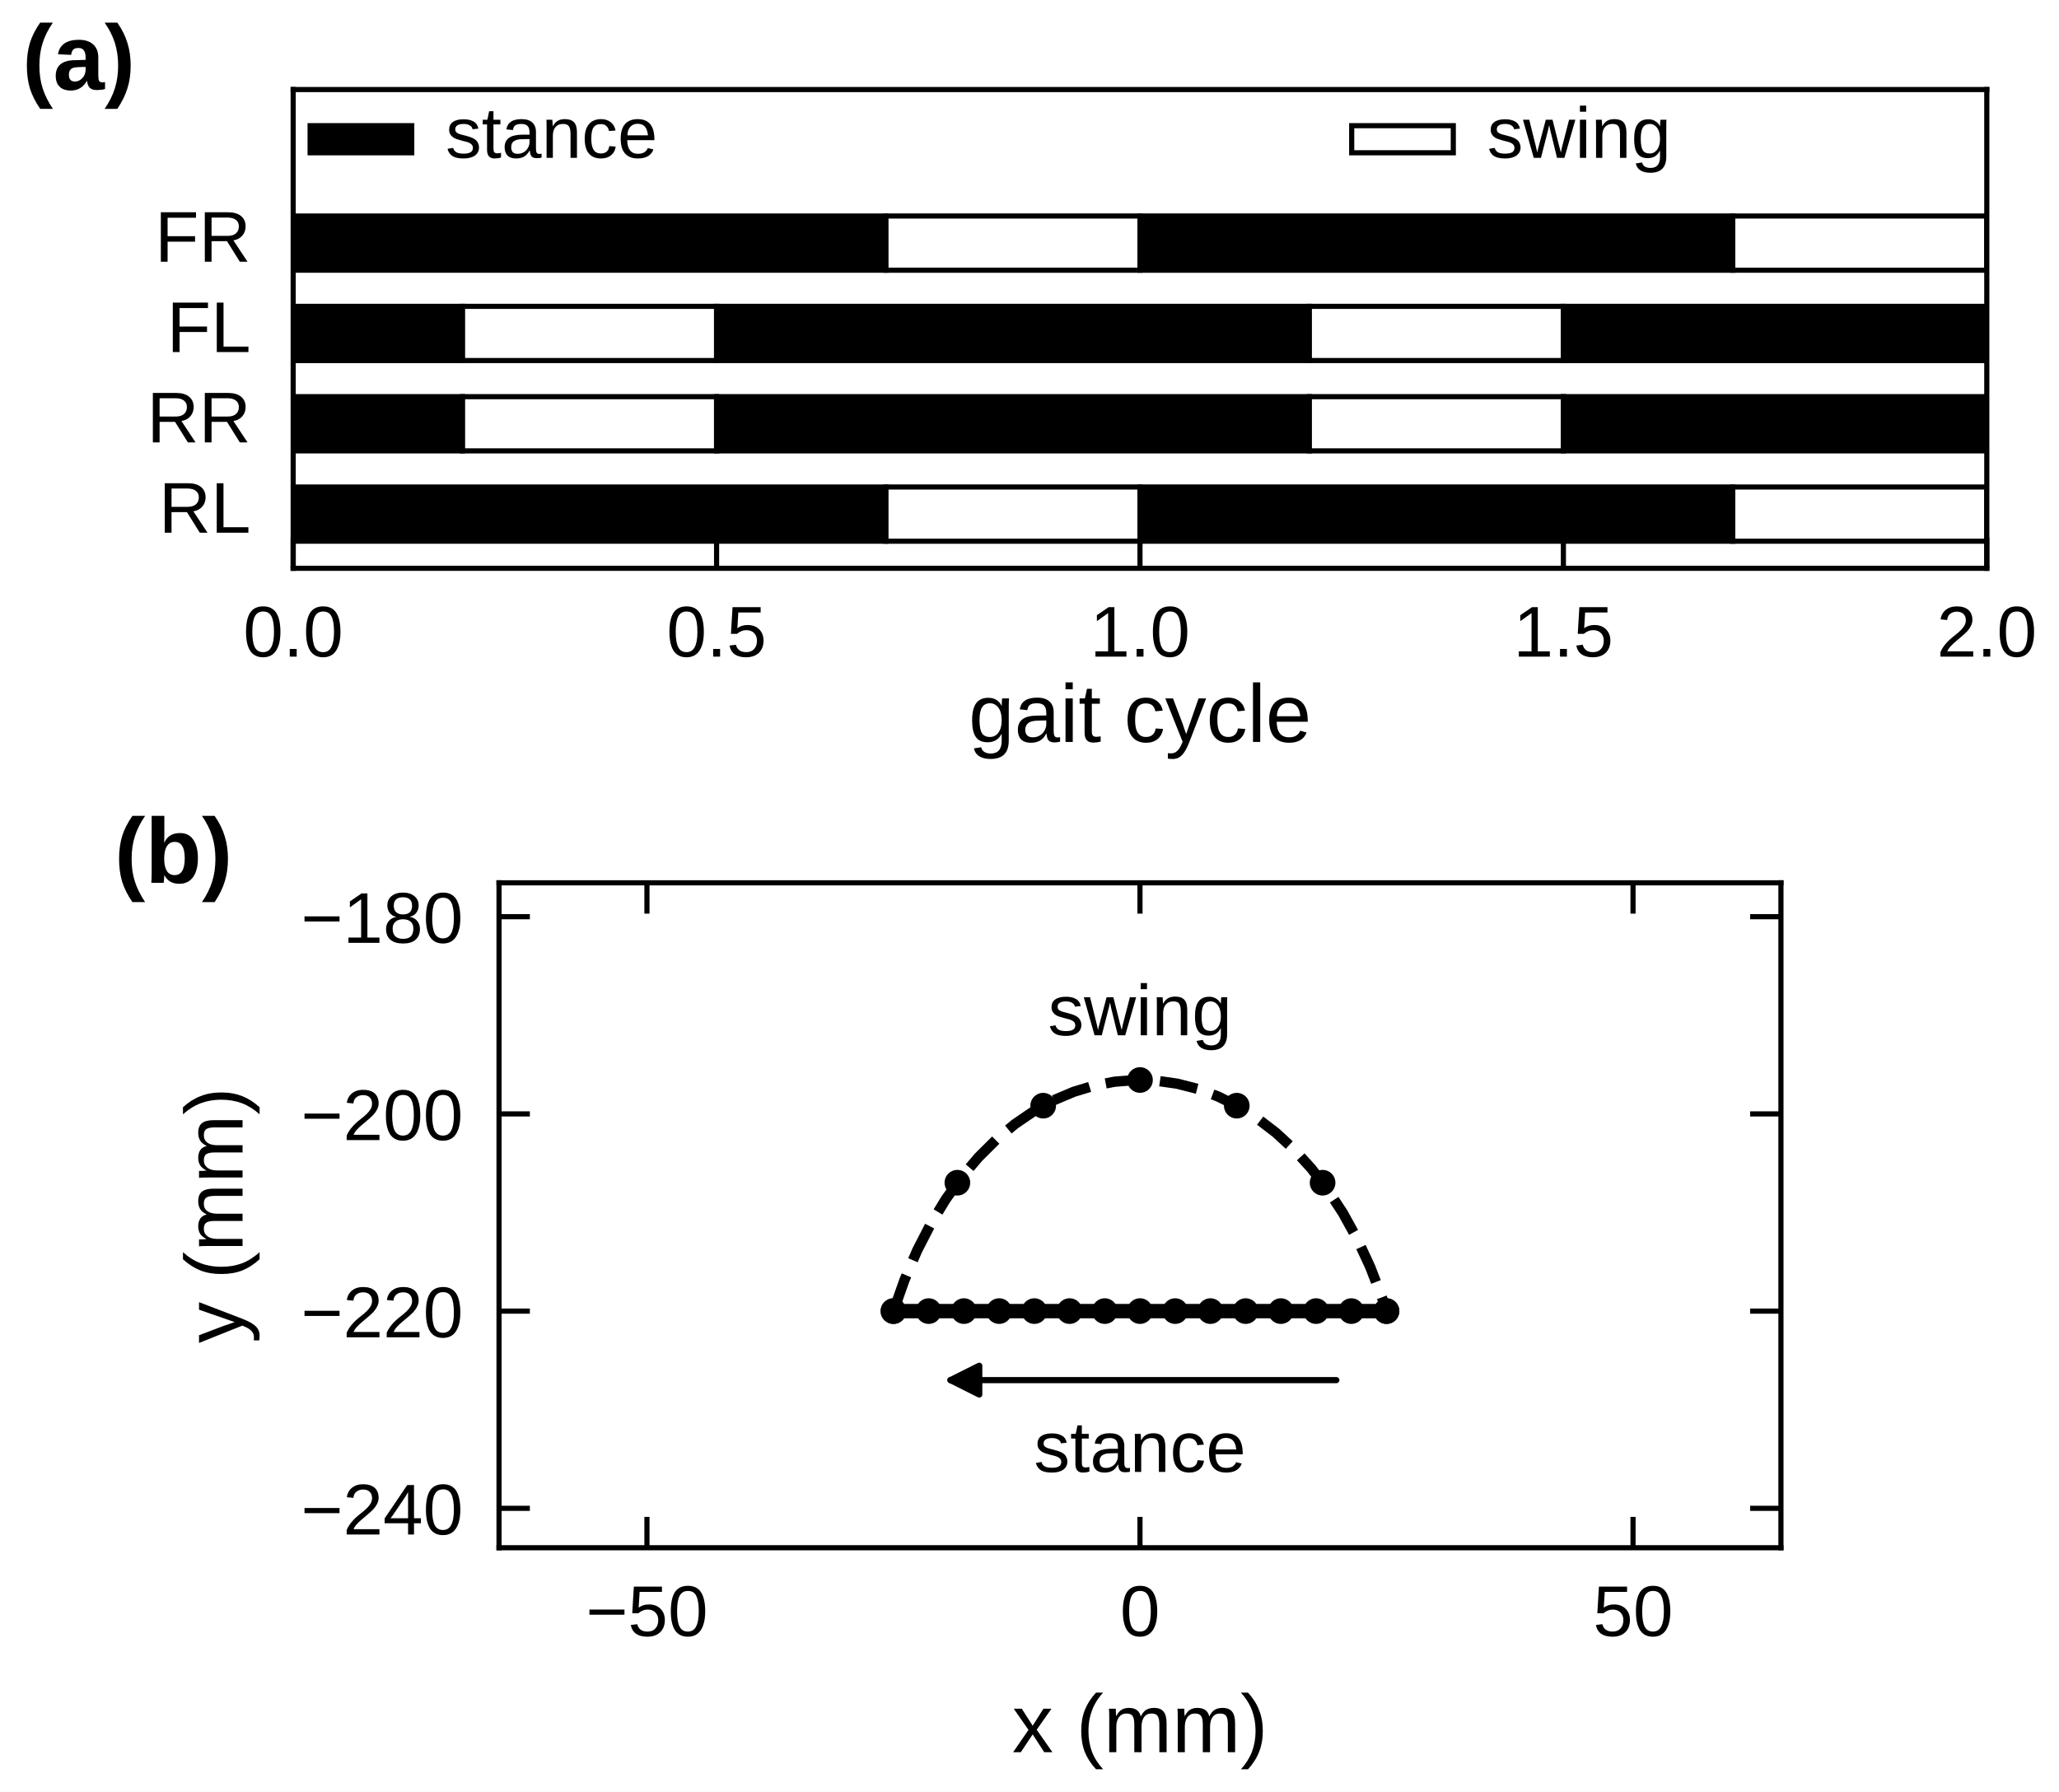
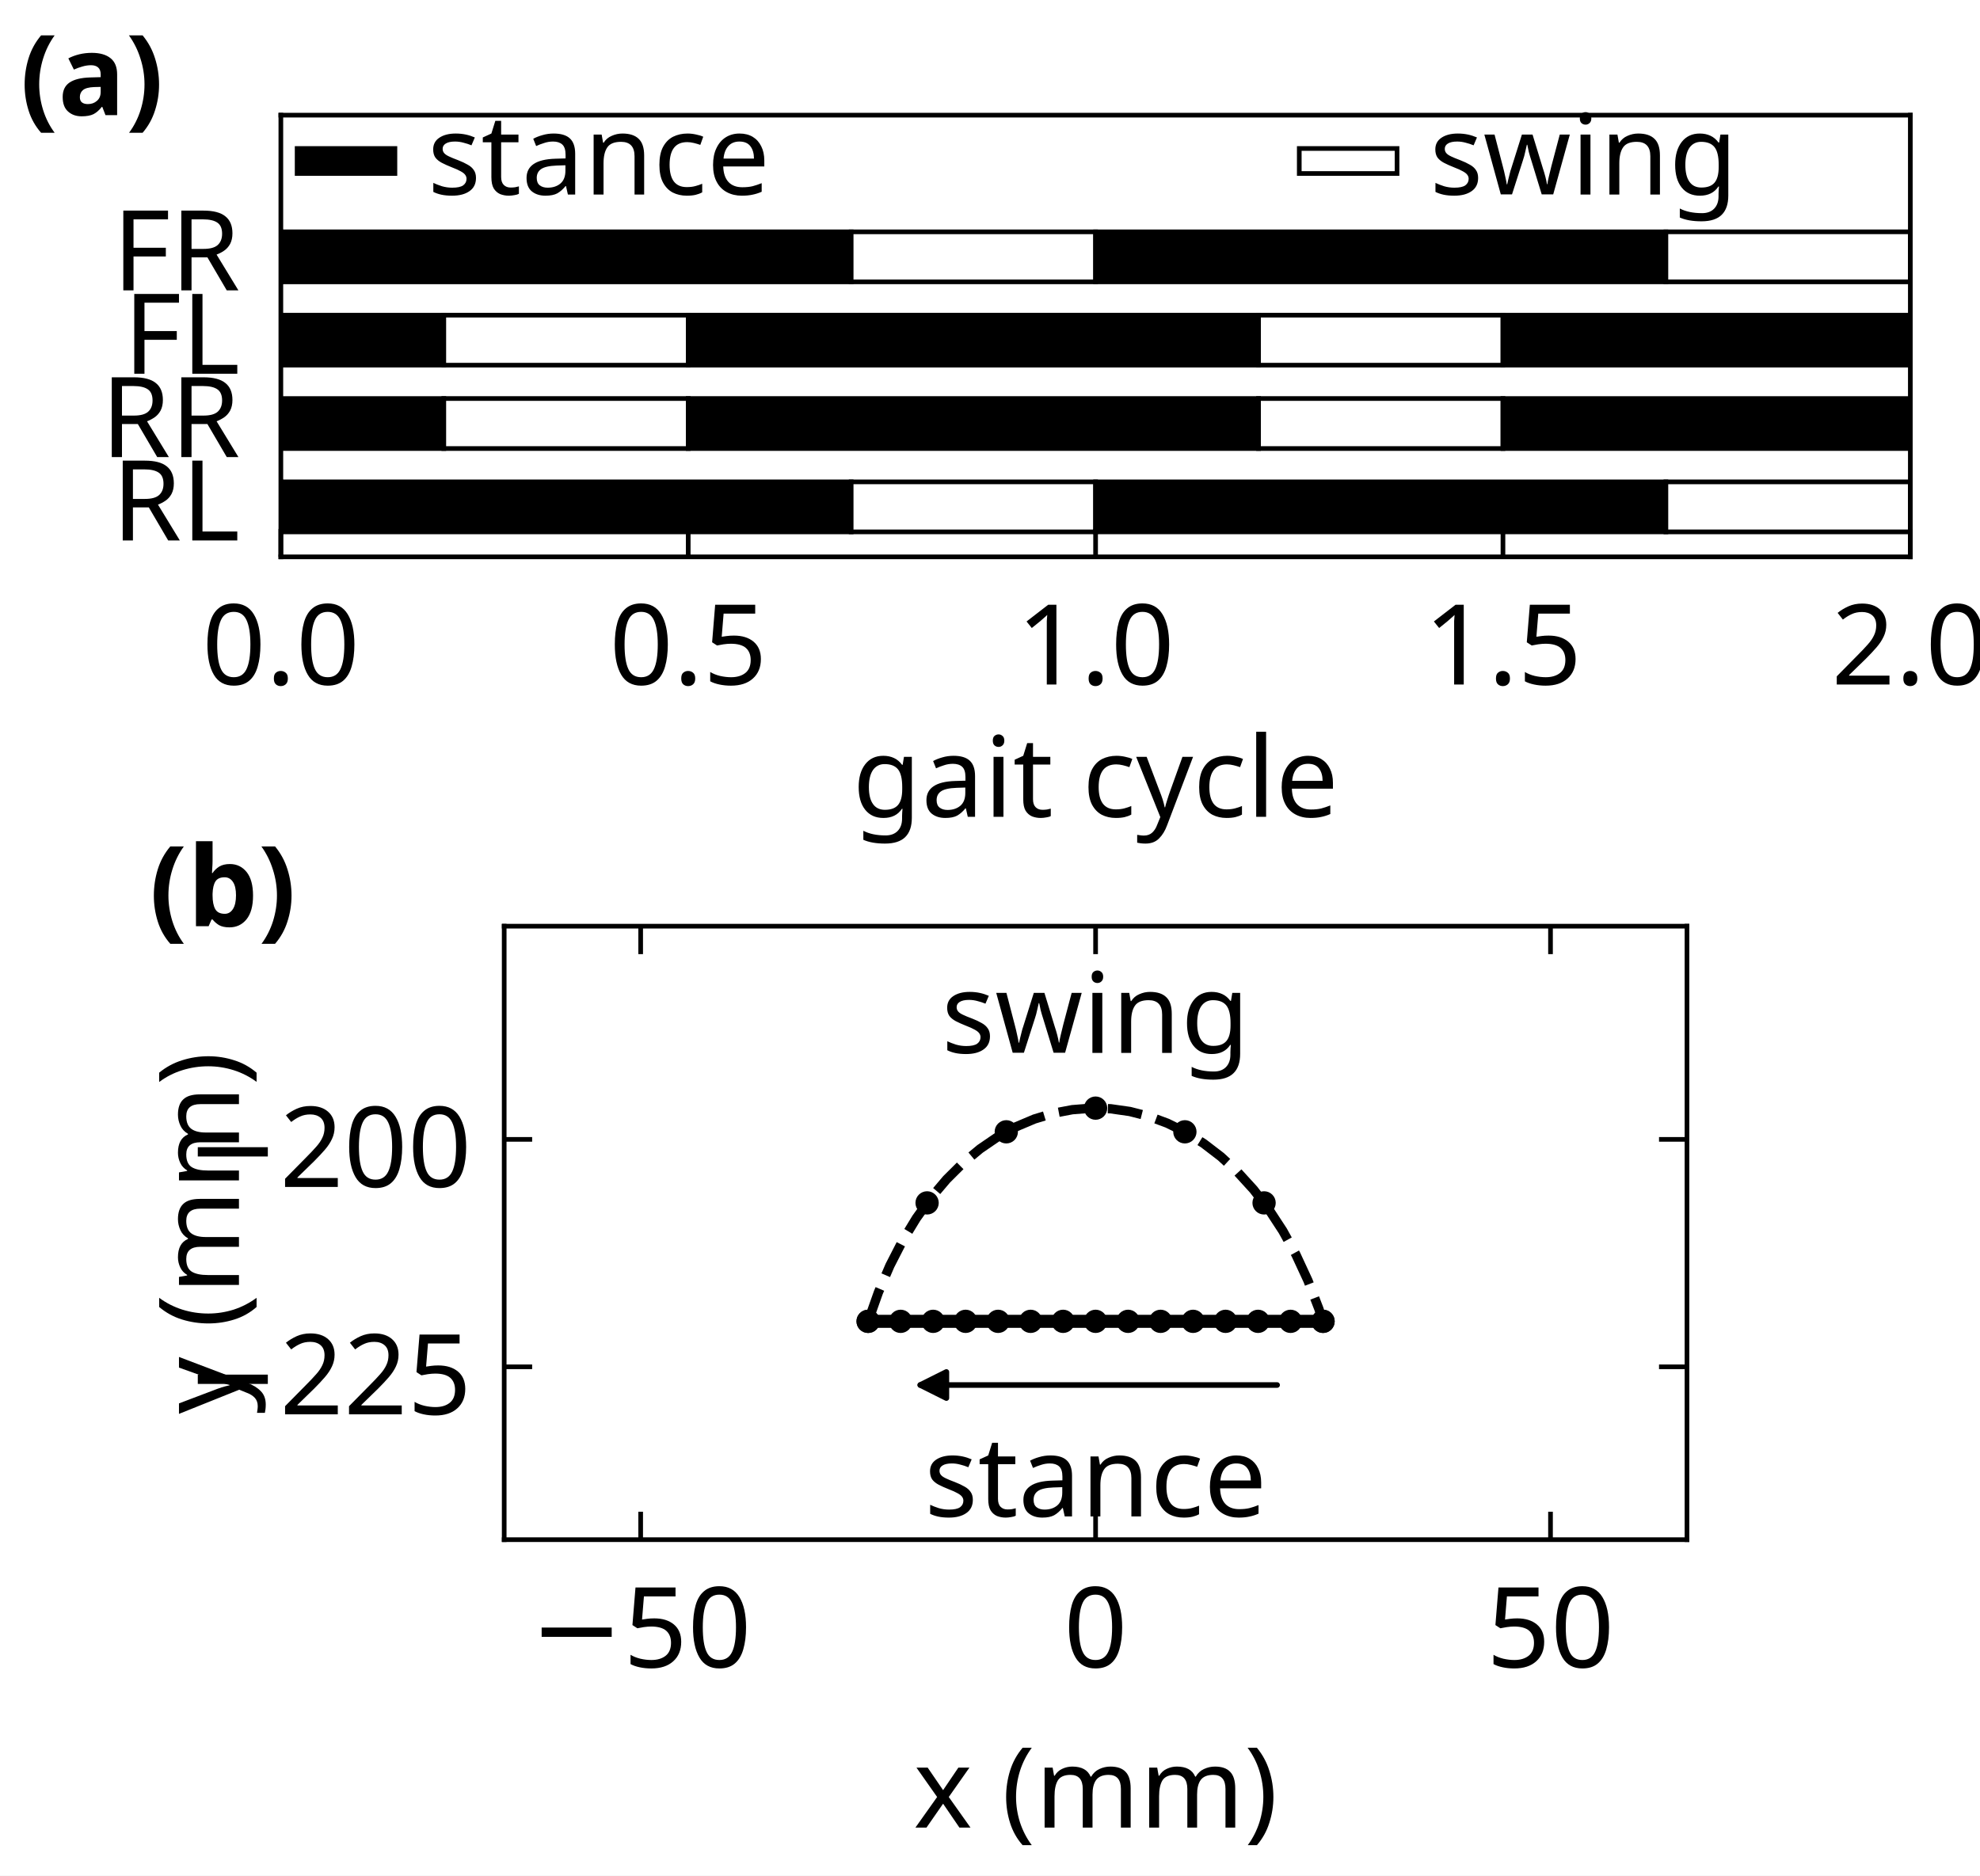
- <svg xmlns="http://www.w3.org/2000/svg" xmlns:xlink="http://www.w3.org/1999/xlink" width="200.311pt" height="174.324pt" viewBox="0 0 200.311 174.324" version="1.1">
+ <svg xmlns="http://www.w3.org/2000/svg" xmlns:xlink="http://www.w3.org/1999/xlink" width="212.489pt" height="201.315pt" viewBox="0 0 212.489 201.315" version="1.1">
  <defs>
    <style type="text/css">*{stroke-linejoin: round; stroke-linecap: butt}</style>
  </defs>
  <g id="figure_1">
    <g id="patch_1">
-       <path d="M 0 174.324  L 200.311 174.324  L 200.311 0  L 0 0  z " style="fill: #ffffff" />
+       <path d="M 0 201.315  L 212.489 201.315  L 212.489 0  L 0 0  z " style="fill: #ffffff" />
    </g>
    <g id="axes_1">
      <g id="patch_2">
-         <path d="M 28.522 55.292  L 193.286 55.292  L 193.286 8.712  L 28.522 8.712  z " style="fill: #ffffff" />
+         <path d="M 30.14 59.769  L 205.012 59.769  L 205.012 12.36  L 30.14 12.36  z " style="fill: #ffffff" />
      </g>
      <g id="patch_3">
-         <path d="M -53.86 26.289  L 3.808 26.289  L 3.808 21.016  L -53.86 21.016  z " clip-path="url(#p6f42e60579)" style="stroke: #000000; stroke-width: 0.5; stroke-linejoin: miter" />
+         <path d="M -57.297 30.25  L 3.909 30.25  L 3.909 24.883  L -57.297 24.883  z " clip-path="url(#p49c071ca0a)" style="stroke: #000000; stroke-width: 0.5; stroke-linejoin: miter" />
      </g>
      <g id="patch_4">
-         <path d="M 3.808 26.289  L 28.522 26.289  L 28.522 21.016  L 3.808 21.016  z " clip-path="url(#p6f42e60579)" style="fill: #ffffff; stroke: #000000; stroke-width: 0.5; stroke-linejoin: miter" />
+         <path d="M 3.909 30.25  L 30.14 30.25  L 30.14 24.883  L 3.909 24.883  z " clip-path="url(#p49c071ca0a)" style="fill: #ffffff; stroke: #000000; stroke-width: 0.5; stroke-linejoin: miter" />
      </g>
      <g id="patch_5">
-         <path d="M 28.522 26.289  L 86.19 26.289  L 86.19 21.016  L 28.522 21.016  z " clip-path="url(#p6f42e60579)" style="stroke: #000000; stroke-width: 0.5; stroke-linejoin: miter" />
+         <path d="M 30.14 30.25  L 91.345 30.25  L 91.345 24.883  L 30.14 24.883  z " clip-path="url(#p49c071ca0a)" style="stroke: #000000; stroke-width: 0.5; stroke-linejoin: miter" />
      </g>
      <g id="patch_6">
-         <path d="M 86.19 26.289  L 110.904 26.289  L 110.904 21.016  L 86.19 21.016  z " clip-path="url(#p6f42e60579)" style="fill: #ffffff; stroke: #000000; stroke-width: 0.5; stroke-linejoin: miter" />
+         <path d="M 91.345 30.25  L 117.576 30.25  L 117.576 24.883  L 91.345 24.883  z " clip-path="url(#p49c071ca0a)" style="fill: #ffffff; stroke: #000000; stroke-width: 0.5; stroke-linejoin: miter" />
      </g>
      <g id="patch_7">
-         <path d="M 110.904 26.289  L 168.571 26.289  L 168.571 21.016  L 110.904 21.016  z " clip-path="url(#p6f42e60579)" style="stroke: #000000; stroke-width: 0.5; stroke-linejoin: miter" />
+         <path d="M 117.576 30.25  L 178.781 30.25  L 178.781 24.883  L 117.576 24.883  z " clip-path="url(#p49c071ca0a)" style="stroke: #000000; stroke-width: 0.5; stroke-linejoin: miter" />
      </g>
      <g id="patch_8">
-         <path d="M 168.571 26.289  L 193.286 26.289  L 193.286 21.016  L 168.571 21.016  z " clip-path="url(#p6f42e60579)" style="fill: #ffffff; stroke: #000000; stroke-width: 0.5; stroke-linejoin: miter" />
+         <path d="M 178.781 30.25  L 205.012 30.25  L 205.012 24.883  L 178.781 24.883  z " clip-path="url(#p49c071ca0a)" style="fill: #ffffff; stroke: #000000; stroke-width: 0.5; stroke-linejoin: miter" />
      </g>
      <g id="patch_9">
-         <path d="M -12.669 35.078  L 44.999 35.078  L 44.999 29.805  L -12.669 29.805  z " clip-path="url(#p6f42e60579)" style="stroke: #000000; stroke-width: 0.5; stroke-linejoin: miter" />
+         <path d="M -13.579 39.195  L 47.627 39.195  L 47.627 33.828  L -13.579 33.828  z " clip-path="url(#p49c071ca0a)" style="stroke: #000000; stroke-width: 0.5; stroke-linejoin: miter" />
      </g>
      <g id="patch_10">
-         <path d="M 44.999 35.078  L 69.713 35.078  L 69.713 29.805  L 44.999 29.805  z " clip-path="url(#p6f42e60579)" style="fill: #ffffff; stroke: #000000; stroke-width: 0.5; stroke-linejoin: miter" />
+         <path d="M 47.627 39.195  L 73.858 39.195  L 73.858 33.828  L 47.627 33.828  z " clip-path="url(#p49c071ca0a)" style="fill: #ffffff; stroke: #000000; stroke-width: 0.5; stroke-linejoin: miter" />
      </g>
      <g id="patch_11">
-         <path d="M 69.713 35.078  L 127.38 35.078  L 127.38 29.805  L 69.713 29.805  z " clip-path="url(#p6f42e60579)" style="stroke: #000000; stroke-width: 0.5; stroke-linejoin: miter" />
+         <path d="M 73.858 39.195  L 135.063 39.195  L 135.063 33.828  L 73.858 33.828  z " clip-path="url(#p49c071ca0a)" style="stroke: #000000; stroke-width: 0.5; stroke-linejoin: miter" />
      </g>
      <g id="patch_12">
-         <path d="M 127.38 35.078  L 152.095 35.078  L 152.095 29.805  L 127.38 29.805  z " clip-path="url(#p6f42e60579)" style="fill: #ffffff; stroke: #000000; stroke-width: 0.5; stroke-linejoin: miter" />
+         <path d="M 135.063 39.195  L 161.294 39.195  L 161.294 33.828  L 135.063 33.828  z " clip-path="url(#p49c071ca0a)" style="fill: #ffffff; stroke: #000000; stroke-width: 0.5; stroke-linejoin: miter" />
      </g>
      <g id="patch_13">
-         <path d="M 152.095 35.078  L 209.762 35.078  L 209.762 29.805  L 152.095 29.805  z " clip-path="url(#p6f42e60579)" style="stroke: #000000; stroke-width: 0.5; stroke-linejoin: miter" />
+         <path d="M 161.294 39.195  L 222.5 39.195  L 222.5 33.828  L 161.294 33.828  z " clip-path="url(#p49c071ca0a)" style="stroke: #000000; stroke-width: 0.5; stroke-linejoin: miter" />
      </g>
      <g id="patch_14">
-         <path d="M 209.762 35.078  L 234.477 35.078  L 234.477 29.805  L 209.762 29.805  z " clip-path="url(#p6f42e60579)" style="fill: #ffffff; stroke: #000000; stroke-width: 0.5; stroke-linejoin: miter" />
+         <path d="M 222.5 39.195  L 248.731 39.195  L 248.731 33.828  L 222.5 33.828  z " clip-path="url(#p49c071ca0a)" style="fill: #ffffff; stroke: #000000; stroke-width: 0.5; stroke-linejoin: miter" />
      </g>
      <g id="patch_15">
-         <path d="M -12.669 43.867  L 44.999 43.867  L 44.999 38.594  L -12.669 38.594  z " clip-path="url(#p6f42e60579)" style="stroke: #000000; stroke-width: 0.5; stroke-linejoin: miter" />
+         <path d="M -13.579 48.141  L 47.627 48.141  L 47.627 42.774  L -13.579 42.774  z " clip-path="url(#p49c071ca0a)" style="stroke: #000000; stroke-width: 0.5; stroke-linejoin: miter" />
      </g>
      <g id="patch_16">
-         <path d="M 44.999 43.867  L 69.713 43.867  L 69.713 38.594  L 44.999 38.594  z " clip-path="url(#p6f42e60579)" style="fill: #ffffff; stroke: #000000; stroke-width: 0.5; stroke-linejoin: miter" />
+         <path d="M 47.627 48.141  L 73.858 48.141  L 73.858 42.774  L 47.627 42.774  z " clip-path="url(#p49c071ca0a)" style="fill: #ffffff; stroke: #000000; stroke-width: 0.5; stroke-linejoin: miter" />
      </g>
      <g id="patch_17">
-         <path d="M 69.713 43.867  L 127.38 43.867  L 127.38 38.594  L 69.713 38.594  z " clip-path="url(#p6f42e60579)" style="stroke: #000000; stroke-width: 0.5; stroke-linejoin: miter" />
+         <path d="M 73.858 48.141  L 135.063 48.141  L 135.063 42.774  L 73.858 42.774  z " clip-path="url(#p49c071ca0a)" style="stroke: #000000; stroke-width: 0.5; stroke-linejoin: miter" />
      </g>
      <g id="patch_18">
-         <path d="M 127.38 43.867  L 152.095 43.867  L 152.095 38.594  L 127.38 38.594  z " clip-path="url(#p6f42e60579)" style="fill: #ffffff; stroke: #000000; stroke-width: 0.5; stroke-linejoin: miter" />
+         <path d="M 135.063 48.141  L 161.294 48.141  L 161.294 42.774  L 135.063 42.774  z " clip-path="url(#p49c071ca0a)" style="fill: #ffffff; stroke: #000000; stroke-width: 0.5; stroke-linejoin: miter" />
      </g>
      <g id="patch_19">
-         <path d="M 152.095 43.867  L 209.762 43.867  L 209.762 38.594  L 152.095 38.594  z " clip-path="url(#p6f42e60579)" style="stroke: #000000; stroke-width: 0.5; stroke-linejoin: miter" />
+         <path d="M 161.294 48.141  L 222.5 48.141  L 222.5 42.774  L 161.294 42.774  z " clip-path="url(#p49c071ca0a)" style="stroke: #000000; stroke-width: 0.5; stroke-linejoin: miter" />
      </g>
      <g id="patch_20">
-         <path d="M 209.762 43.867  L 234.477 43.867  L 234.477 38.594  L 209.762 38.594  z " clip-path="url(#p6f42e60579)" style="fill: #ffffff; stroke: #000000; stroke-width: 0.5; stroke-linejoin: miter" />
+         <path d="M 222.5 48.141  L 248.731 48.141  L 248.731 42.774  L 222.5 42.774  z " clip-path="url(#p49c071ca0a)" style="fill: #ffffff; stroke: #000000; stroke-width: 0.5; stroke-linejoin: miter" />
      </g>
      <g id="patch_21">
-         <path d="M -53.86 52.655  L 3.808 52.655  L 3.808 47.382  L -53.86 47.382  z " clip-path="url(#p6f42e60579)" style="stroke: #000000; stroke-width: 0.5; stroke-linejoin: miter" />
+         <path d="M -57.297 57.086  L 3.909 57.086  L 3.909 51.719  L -57.297 51.719  z " clip-path="url(#p49c071ca0a)" style="stroke: #000000; stroke-width: 0.5; stroke-linejoin: miter" />
      </g>
      <g id="patch_22">
-         <path d="M 3.808 52.655  L 28.522 52.655  L 28.522 47.382  L 3.808 47.382  z " clip-path="url(#p6f42e60579)" style="fill: #ffffff; stroke: #000000; stroke-width: 0.5; stroke-linejoin: miter" />
+         <path d="M 3.909 57.086  L 30.14 57.086  L 30.14 51.719  L 3.909 51.719  z " clip-path="url(#p49c071ca0a)" style="fill: #ffffff; stroke: #000000; stroke-width: 0.5; stroke-linejoin: miter" />
      </g>
      <g id="patch_23">
-         <path d="M 28.522 52.655  L 86.19 52.655  L 86.19 47.382  L 28.522 47.382  z " clip-path="url(#p6f42e60579)" style="stroke: #000000; stroke-width: 0.5; stroke-linejoin: miter" />
+         <path d="M 30.14 57.086  L 91.345 57.086  L 91.345 51.719  L 30.14 51.719  z " clip-path="url(#p49c071ca0a)" style="stroke: #000000; stroke-width: 0.5; stroke-linejoin: miter" />
      </g>
      <g id="patch_24">
-         <path d="M 86.19 52.655  L 110.904 52.655  L 110.904 47.382  L 86.19 47.382  z " clip-path="url(#p6f42e60579)" style="fill: #ffffff; stroke: #000000; stroke-width: 0.5; stroke-linejoin: miter" />
+         <path d="M 91.345 57.086  L 117.576 57.086  L 117.576 51.719  L 91.345 51.719  z " clip-path="url(#p49c071ca0a)" style="fill: #ffffff; stroke: #000000; stroke-width: 0.5; stroke-linejoin: miter" />
      </g>
      <g id="patch_25">
-         <path d="M 110.904 52.655  L 168.571 52.655  L 168.571 47.382  L 110.904 47.382  z " clip-path="url(#p6f42e60579)" style="stroke: #000000; stroke-width: 0.5; stroke-linejoin: miter" />
+         <path d="M 117.576 57.086  L 178.781 57.086  L 178.781 51.719  L 117.576 51.719  z " clip-path="url(#p49c071ca0a)" style="stroke: #000000; stroke-width: 0.5; stroke-linejoin: miter" />
      </g>
      <g id="patch_26">
-         <path d="M 168.571 52.655  L 193.286 52.655  L 193.286 47.382  L 168.571 47.382  z " clip-path="url(#p6f42e60579)" style="fill: #ffffff; stroke: #000000; stroke-width: 0.5; stroke-linejoin: miter" />
+         <path d="M 178.781 57.086  L 205.012 57.086  L 205.012 51.719  L 178.781 51.719  z " clip-path="url(#p49c071ca0a)" style="fill: #ffffff; stroke: #000000; stroke-width: 0.5; stroke-linejoin: miter" />
      </g>
      <g id="patch_27">
-         <path d="M 30.17 14.864  L 40.056 14.864  L 40.056 12.228  L 30.17 12.228  z " style="stroke: #000000; stroke-width: 0.5; stroke-linejoin: miter" />
+         <path d="M 31.888 18.622  L 42.381 18.622  L 42.381 15.938  L 31.888 15.938  z " style="stroke: #000000; stroke-width: 0.5; stroke-linejoin: miter" />
      </g>
      <g id="patch_28">
-         <path d="M 131.5 14.864  L 141.385 14.864  L 141.385 12.228  L 131.5 12.228  z " style="fill: #ffffff; stroke: #000000; stroke-width: 0.5; stroke-linejoin: miter" />
+         <path d="M 139.435 18.622  L 149.927 18.622  L 149.927 15.938  L 139.435 15.938  z " style="fill: #ffffff; stroke: #000000; stroke-width: 0.5; stroke-linejoin: miter" />
      </g>
      <g id="matplotlib.axis_1">
        <g id="xtick_1">
          <g id="line2d_1">
            <defs>
-               <path id="m10e63d51c4" d="M 0 0  L 0 -3  " style="stroke: #000000; stroke-width: 0.5" />
+               <path id="me10e57cde8" d="M 0 0  L 0 -3  " style="stroke: #000000; stroke-width: 0.5" />
            </defs>
            <g>
-               <use xlink:href="#m10e63d51c4" x="28.522" y="55.292" style="stroke: #000000; stroke-width: 0.5" />
+               <use xlink:href="#me10e57cde8" x="30.14" y="59.769" style="stroke: #000000; stroke-width: 0.5" />
            </g>
          </g>
          <g id="text_1">
-             <text style="font-size: 7px; font-family: 'Arial'; text-anchor: middle" x="28.522" y="63.888" transform="rotate(-0 28.5222 63.88814)">0.0</text>
+             <text style="font-size: 12px; font-family: 'TH Sarabun New'; text-anchor: middle" x="30.14" y="73.469" transform="rotate(-0 30.13963 73.46935)">0.0</text>
          </g>
        </g>
        <g id="xtick_2">
          <g id="line2d_2">
            <g>
-               <use xlink:href="#m10e63d51c4" x="69.713" y="55.292" style="stroke: #000000; stroke-width: 0.5" />
+               <use xlink:href="#me10e57cde8" x="73.858" y="59.769" style="stroke: #000000; stroke-width: 0.5" />
            </g>
          </g>
          <g id="text_2">
-             <text style="font-size: 7px; font-family: 'Arial'; text-anchor: middle" x="69.713" y="63.888" transform="rotate(-0 69.71315 63.88814)">0.5</text>
+             <text style="font-size: 12px; font-family: 'TH Sarabun New'; text-anchor: middle" x="73.858" y="73.469" transform="rotate(-0 73.85781 73.46935)">0.5</text>
          </g>
        </g>
        <g id="xtick_3">
          <g id="line2d_3">
            <g>
-               <use xlink:href="#m10e63d51c4" x="110.904" y="55.292" style="stroke: #000000; stroke-width: 0.5" />
+               <use xlink:href="#me10e57cde8" x="117.576" y="59.769" style="stroke: #000000; stroke-width: 0.5" />
            </g>
          </g>
          <g id="text_3">
-             <text style="font-size: 7px; font-family: 'Arial'; text-anchor: middle" x="110.904" y="63.888" transform="rotate(-0 110.9041 63.88814)">1.0</text>
+             <text style="font-size: 12px; font-family: 'TH Sarabun New'; text-anchor: middle" x="117.576" y="73.469" transform="rotate(-0 117.576 73.46935)">1.0</text>
          </g>
        </g>
        <g id="xtick_4">
          <g id="line2d_4">
            <g>
-               <use xlink:href="#m10e63d51c4" x="152.095" y="55.292" style="stroke: #000000; stroke-width: 0.5" />
+               <use xlink:href="#me10e57cde8" x="161.294" y="59.769" style="stroke: #000000; stroke-width: 0.5" />
            </g>
          </g>
          <g id="text_4">
-             <text style="font-size: 7px; font-family: 'Arial'; text-anchor: middle" x="152.095" y="63.888" transform="rotate(-0 152.095 63.88814)">1.5</text>
+             <text style="font-size: 12px; font-family: 'TH Sarabun New'; text-anchor: middle" x="161.294" y="73.469" transform="rotate(-0 161.2942 73.46935)">1.5</text>
          </g>
        </g>
        <g id="xtick_5">
          <g id="line2d_5">
            <g>
-               <use xlink:href="#m10e63d51c4" x="193.286" y="55.292" style="stroke: #000000; stroke-width: 0.5" />
+               <use xlink:href="#me10e57cde8" x="205.012" y="59.769" style="stroke: #000000; stroke-width: 0.5" />
            </g>
          </g>
          <g id="text_5">
-             <text style="font-size: 7px; font-family: 'Arial'; text-anchor: middle" x="193.286" y="63.888" transform="rotate(-0 193.286 63.88814)">2.0</text>
+             <text style="font-size: 12px; font-family: 'TH Sarabun New'; text-anchor: middle" x="205.012" y="73.469" transform="rotate(-0 205.0124 73.46935)">2.0</text>
          </g>
        </g>
        <g id="text_6">
-           <text style="font-size: 8px; font-family: 'Arial'; text-anchor: middle" x="110.904" y="72.186" transform="rotate(-0 110.9041 72.18551)">gait cycle</text>
+           <text style="font-size: 12px; font-family: 'TH Sarabun New'; text-anchor: middle" x="117.576" y="87.669" transform="rotate(-0 117.576 87.66935)">gait cycle</text>
        </g>
      </g>
      <g id="matplotlib.axis_2" />
      <g id="patch_29">
-         <path d="M 28.522 55.292  L 28.522 8.712  " style="fill: none; stroke: #000000; stroke-width: 0.5; stroke-linejoin: miter; stroke-linecap: square" />
+         <path d="M 30.14 59.769  L 30.14 12.36  " style="fill: none; stroke: #000000; stroke-width: 0.5; stroke-linejoin: miter; stroke-linecap: square" />
      </g>
      <g id="patch_30">
-         <path d="M 193.286 55.292  L 193.286 8.712  " style="fill: none; stroke: #000000; stroke-width: 0.5; stroke-linejoin: miter; stroke-linecap: square" />
+         <path d="M 205.012 59.769  L 205.012 12.36  " style="fill: none; stroke: #000000; stroke-width: 0.5; stroke-linejoin: miter; stroke-linecap: square" />
      </g>
      <g id="patch_31">
-         <path d="M 28.522 55.292  L 193.286 55.292  " style="fill: none; stroke: #000000; stroke-width: 0.5; stroke-linejoin: miter; stroke-linecap: square" />
+         <path d="M 30.14 59.769  L 205.012 59.769  " style="fill: none; stroke: #000000; stroke-width: 0.5; stroke-linejoin: miter; stroke-linecap: square" />
      </g>
      <g id="patch_32">
-         <path d="M 28.522 8.712  L 193.286 8.712  " style="fill: none; stroke: #000000; stroke-width: 0.5; stroke-linejoin: miter; stroke-linecap: square" />
+         <path d="M 30.14 12.36  L 205.012 12.36  " style="fill: none; stroke: #000000; stroke-width: 0.5; stroke-linejoin: miter; stroke-linecap: square" />
      </g>
      <g id="text_7">
-         <text style="font-size: 7px; font-family: 'Arial'; text-anchor: end" x="24.403" y="25.464" transform="rotate(-0 24.40311 25.46443)">FR</text>
+         <text style="font-size: 12px; font-family: 'TH Sarabun New'; text-anchor: end" x="25.768" y="31.167" transform="rotate(-0 25.76782 31.16677)">FR</text>
      </g>
      <g id="text_8">
-         <text style="font-size: 7px; font-family: 'Arial'; text-anchor: end" x="24.403" y="34.253" transform="rotate(-0 24.40311 34.25305)">FL</text>
+         <text style="font-size: 12px; font-family: 'TH Sarabun New'; text-anchor: end" x="25.768" y="40.112" transform="rotate(-0 25.76782 40.11194)">FL</text>
      </g>
      <g id="text_9">
-         <text style="font-size: 7px; font-family: 'Arial'; text-anchor: end" x="24.403" y="43.042" transform="rotate(-0 24.40311 43.04168)">RR</text>
+         <text style="font-size: 12px; font-family: 'TH Sarabun New'; text-anchor: end" x="25.768" y="49.057" transform="rotate(-0 25.76782 49.0571)">RR</text>
      </g>
      <g id="text_10">
-         <text style="font-size: 7px; font-family: 'Arial'; text-anchor: end" x="24.403" y="51.83" transform="rotate(-0 24.40311 51.8303)">RL</text>
+         <text style="font-size: 12px; font-family: 'TH Sarabun New'; text-anchor: end" x="25.768" y="58.002" transform="rotate(-0 25.76782 58.00226)">RL</text>
      </g>
      <g id="text_11">
-         <text style="font-size: 7px; font-family: 'Arial'; text-anchor: start" x="43.351" y="15.358" transform="rotate(-0 43.35095 15.35751)">stance</text>
+         <text style="font-size: 12px; font-family: 'TH Sarabun New'; text-anchor: start" x="45.878" y="20.88" transform="rotate(-0 45.87818 20.87984)">stance</text>
      </g>
      <g id="text_12">
-         <text style="font-size: 7px; font-family: 'Arial'; text-anchor: start" x="144.681" y="15.357" transform="rotate(-0 144.6807 15.35744)">swing</text>
+         <text style="font-size: 12px; font-family: 'TH Sarabun New'; text-anchor: start" x="153.425" y="20.88" transform="rotate(-0 153.4249 20.87984)">swing</text>
      </g>
      <g id="text_13">
-         <text style="font-weight: 700; font-size: 9px; font-family: 'Arial'; text-anchor: start" x="2.16" y="8.712" transform="rotate(-0 2.16 8.712246)">(a)</text>
+         <text style="font-weight: 700; font-size: 12px; font-family: 'TH Sarabun New'; text-anchor: start" x="2.16" y="12.36" transform="rotate(-0 2.16 12.36)">(a)</text>
      </g>
    </g>
    <g id="axes_2">
      <g id="patch_33">
-         <path d="M 48.548 150.586  L 173.26 150.586  L 173.26 85.892  L 48.548 85.892  z " style="fill: #ffffff" />
+         <path d="M 54.109 165.255  L 181.043 165.255  L 181.043 99.409  L 54.109 99.409  z " style="fill: #ffffff" />
      </g>
      <g id="matplotlib.axis_3">
        <g id="xtick_6">
          <g id="line2d_6">
            <g>
-               <use xlink:href="#m10e63d51c4" x="62.938" y="150.586" style="stroke: #000000; stroke-width: 0.5" />
+               <use xlink:href="#me10e57cde8" x="68.755" y="165.255" style="stroke: #000000; stroke-width: 0.5" />
            </g>
          </g>
          <g id="line2d_7">
            <defs>
-               <path id="mf1cdcaf605" d="M 0 0  L 0 3  " style="stroke: #000000; stroke-width: 0.5" />
+               <path id="m4e50aec729" d="M 0 0  L 0 3  " style="stroke: #000000; stroke-width: 0.5" />
            </defs>
            <g>
-               <use xlink:href="#mf1cdcaf605" x="62.938" y="85.892" style="stroke: #000000; stroke-width: 0.5" />
+               <use xlink:href="#m4e50aec729" x="68.755" y="99.409" style="stroke: #000000; stroke-width: 0.5" />
            </g>
          </g>
          <g id="text_14">
-             <text style="font-size: 7px; font-family: 'Arial'; text-anchor: middle" x="62.938" y="159.182" transform="rotate(-0 62.93775 159.1825)">−50</text>
+             <text style="font-size: 12px; font-family: 'TH Sarabun New'; text-anchor: middle" x="68.755" y="178.955" transform="rotate(-0 68.75531 178.9552)">−50</text>
          </g>
        </g>
        <g id="xtick_7">
          <g id="line2d_8">
            <g>
-               <use xlink:href="#m10e63d51c4" x="110.904" y="150.586" style="stroke: #000000; stroke-width: 0.5" />
+               <use xlink:href="#me10e57cde8" x="117.576" y="165.255" style="stroke: #000000; stroke-width: 0.5" />
            </g>
          </g>
          <g id="line2d_9">
            <g>
-               <use xlink:href="#mf1cdcaf605" x="110.904" y="85.892" style="stroke: #000000; stroke-width: 0.5" />
+               <use xlink:href="#m4e50aec729" x="117.576" y="99.409" style="stroke: #000000; stroke-width: 0.5" />
            </g>
          </g>
          <g id="text_15">
-             <text style="font-size: 7px; font-family: 'Arial'; text-anchor: middle" x="110.904" y="159.182" transform="rotate(-0 110.9041 159.1825)">0</text>
+             <text style="font-size: 12px; font-family: 'TH Sarabun New'; text-anchor: middle" x="117.576" y="178.955" transform="rotate(-0 117.576 178.9552)">0</text>
          </g>
        </g>
        <g id="xtick_8">
          <g id="line2d_10">
            <g>
-               <use xlink:href="#m10e63d51c4" x="158.87" y="150.586" style="stroke: #000000; stroke-width: 0.5" />
+               <use xlink:href="#me10e57cde8" x="166.397" y="165.255" style="stroke: #000000; stroke-width: 0.5" />
            </g>
          </g>
          <g id="line2d_11">
            <g>
-               <use xlink:href="#mf1cdcaf605" x="158.87" y="85.892" style="stroke: #000000; stroke-width: 0.5" />
+               <use xlink:href="#m4e50aec729" x="166.397" y="99.409" style="stroke: #000000; stroke-width: 0.5" />
            </g>
          </g>
          <g id="text_16">
-             <text style="font-size: 7px; font-family: 'Arial'; text-anchor: middle" x="158.87" y="159.182" transform="rotate(-0 158.8704 159.1825)">50</text>
+             <text style="font-size: 12px; font-family: 'TH Sarabun New'; text-anchor: middle" x="166.397" y="178.955" transform="rotate(-0 166.3967 178.9552)">50</text>
          </g>
        </g>
        <g id="text_17">
-           <text style="font-size: 8px; font-family: 'Arial'; text-anchor: middle" x="110.904" y="170.48" transform="rotate(-0 110.9041 170.4798)">x (mm)</text>
+           <text style="font-size: 12px; font-family: 'TH Sarabun New'; text-anchor: middle" x="117.576" y="196.155" transform="rotate(-0 117.576 196.1552)">x (mm)</text>
        </g>
      </g>
      <g id="matplotlib.axis_4">
        <g id="ytick_1">
          <g id="line2d_12">
            <defs>
-               <path id="m8ea375f5a6" d="M 0 0  L 3 0  " style="stroke: #000000; stroke-width: 0.5" />
+               <path id="m06a8464ee2" d="M 0 0  L 3 0  " style="stroke: #000000; stroke-width: 0.5" />
            </defs>
            <g>
-               <use xlink:href="#m8ea375f5a6" x="48.548" y="146.749" style="stroke: #000000; stroke-width: 0.5" />
+               <use xlink:href="#m06a8464ee2" x="54.109" y="146.703" style="stroke: #000000; stroke-width: 0.5" />
            </g>
          </g>
          <g id="line2d_13">
            <defs>
-               <path id="m26c3404133" d="M 0 0  L -3 0  " style="stroke: #000000; stroke-width: 0.5" />
+               <path id="mdc4e4a1019" d="M 0 0  L -3 0  " style="stroke: #000000; stroke-width: 0.5" />
            </defs>
            <g>
-               <use xlink:href="#m26c3404133" x="173.26" y="146.749" style="stroke: #000000; stroke-width: 0.5" />
+               <use xlink:href="#mdc4e4a1019" x="181.043" y="146.703" style="stroke: #000000; stroke-width: 0.5" />
            </g>
          </g>
          <g id="text_18">
-             <text style="font-size: 7px; font-family: 'Arial'; text-anchor: end" x="45.048" y="149.297" transform="rotate(-0 45.04785 149.2971)">−240</text>
+             <text style="font-size: 12px; font-family: 'TH Sarabun New'; text-anchor: end" x="50.609" y="151.803" transform="rotate(-0 50.6091 151.8033)">−225</text>
          </g>
        </g>
        <g id="ytick_2">
          <g id="line2d_14">
            <g>
-               <use xlink:href="#m8ea375f5a6" x="48.548" y="127.562" style="stroke: #000000; stroke-width: 0.5" />
+               <use xlink:href="#m06a8464ee2" x="54.109" y="122.293" style="stroke: #000000; stroke-width: 0.5" />
            </g>
          </g>
          <g id="line2d_15">
            <g>
-               <use xlink:href="#m26c3404133" x="173.26" y="127.562" style="stroke: #000000; stroke-width: 0.5" />
+               <use xlink:href="#mdc4e4a1019" x="181.043" y="122.293" style="stroke: #000000; stroke-width: 0.5" />
            </g>
          </g>
          <g id="text_19">
-             <text style="font-size: 7px; font-family: 'Arial'; text-anchor: end" x="45.048" y="130.111" transform="rotate(-0 45.04785 130.1105)">−220</text>
-           </g>
-         </g>
-         <g id="ytick_3">
-           <g id="line2d_16">
-             <g>
-               <use xlink:href="#m8ea375f5a6" x="48.548" y="108.376" style="stroke: #000000; stroke-width: 0.5" />
-             </g>
-           </g>
-           <g id="line2d_17">
-             <g>
-               <use xlink:href="#m26c3404133" x="173.26" y="108.376" style="stroke: #000000; stroke-width: 0.5" />
-             </g>
-           </g>
-           <g id="text_20">
-             <text style="font-size: 7px; font-family: 'Arial'; text-anchor: end" x="45.048" y="110.924" transform="rotate(-0 45.04785 110.924)">−200</text>
-           </g>
-         </g>
-         <g id="ytick_4">
-           <g id="line2d_18">
-             <g>
-               <use xlink:href="#m8ea375f5a6" x="48.548" y="89.189" style="stroke: #000000; stroke-width: 0.5" />
-             </g>
-           </g>
-           <g id="line2d_19">
-             <g>
-               <use xlink:href="#m26c3404133" x="173.26" y="89.189" style="stroke: #000000; stroke-width: 0.5" />
-             </g>
-           </g>
-           <g id="text_21">
-             <text style="font-size: 7px; font-family: 'Arial'; text-anchor: end" x="45.048" y="91.737" transform="rotate(-0 45.04785 91.73744)">−180</text>
-           </g>
-         </g>
-         <g id="text_22">
-           <text style="font-size: 8px; font-family: 'Arial'; text-anchor: middle" x="23.598" y="118.239" transform="rotate(-90 23.5977 118.2392)">y (mm)</text>
-         </g>
-       </g>
-       <g id="line2d_20">
-         <path d="M 134.887 127.562  L 131.461 127.562  L 128.035 127.562  L 124.609 127.562  L 121.183 127.562  L 117.756 127.562  L 114.33 127.562  L 110.904 127.562  L 107.478 127.562  L 104.052 127.562  L 100.626 127.562  L 97.199 127.562  L 93.773 127.562  L 90.347 127.562  L 86.921 127.562  " clip-path="url(#pa0665cd348)" style="fill: none; stroke: #000000; stroke-width: 1.4; stroke-linecap: square" />
-       </g>
-       <g id="line2d_21">
-         <path d="M 86.921 127.562  L 88.003 124.51  L 89.217 121.68  L 90.554 119.073  L 92.003 116.689  L 93.554 114.526  L 95.198 112.587  L 96.924 110.87  L 98.723 109.376  L 100.583 108.104  L 102.496 107.055  L 104.452 106.228  L 106.439 105.624  L 108.449 105.242  L 110.47 105.083  L 112.494 105.147  L 114.51 105.433  L 116.508 105.942  L 118.478 106.673  L 120.411 107.627  L 122.295 108.803  L 124.121 110.202  L 125.88 111.824  L 127.56 113.668  L 129.152 115.735  L 130.646 118.024  L 132.033 120.536  L 133.301 123.27  L 134.44 126.227  L 134.887 127.562  L 134.887 127.562  " clip-path="url(#pa0665cd348)" style="fill: none; stroke-dasharray: 3.7,1.6; stroke-dashoffset: 0; stroke: #000000" />
-       </g>
-       <g id="line2d_22">
+             <text style="font-size: 12px; font-family: 'TH Sarabun New'; text-anchor: end" x="50.609" y="127.393" transform="rotate(-0 50.6091 127.393)">−200</text>
+           </g>
+         </g>
+         <g id="text_20">
+           <text style="font-size: 12px; font-family: 'TH Sarabun New'; text-anchor: middle" x="25.645" y="132.332" transform="rotate(-90 25.64472 132.332)">y (mm)</text>
+         </g>
+       </g>
+       <g id="line2d_16">
+         <path d="M 141.986 141.821  L 138.499 141.821  L 135.012 141.821  L 131.525 141.821  L 128.038 141.821  L 124.55 141.821  L 121.063 141.821  L 117.576 141.821  L 114.089 141.821  L 110.602 141.821  L 107.114 141.821  L 103.627 141.821  L 100.14 141.821  L 96.653 141.821  L 93.166 141.821  " clip-path="url(#p4e4a935751)" style="fill: none; stroke: #000000; stroke-width: 1.4; stroke-linecap: square" />
+       </g>
+       <g id="line2d_17">
+         <path d="M 93.166 141.821  L 94.267 138.715  L 95.503 135.834  L 96.863 133.181  L 98.338 130.754  L 99.917 128.553  L 101.59 126.579  L 103.347 124.832  L 105.178 123.311  L 107.072 122.016  L 109.019 120.948  L 111.009 120.107  L 113.031 119.492  L 115.077 119.104  L 117.134 118.942  L 119.194 119.006  L 121.246 119.298  L 123.28 119.815  L 125.285 120.56  L 127.252 121.531  L 129.17 122.728  L 131.029 124.152  L 132.818 125.802  L 134.529 127.679  L 136.149 129.783  L 137.67 132.113  L 139.081 134.669  L 140.371 137.452  L 141.532 140.462  L 141.986 141.821  L 141.986 141.821  " clip-path="url(#p4e4a935751)" style="fill: none; stroke-dasharray: 3.7,1.6; stroke-dashoffset: 0; stroke: #000000" />
+       </g>
+       <g id="line2d_18">
        <defs>
-           <path id="m4c4666e903" d="M 0 0.75  C 0.199 0.75 0.39 0.671 0.53 0.53  C 0.671 0.39 0.75 0.199 0.75 0  C 0.75 -0.199 0.671 -0.39 0.53 -0.53  C 0.39 -0.671 0.199 -0.75 0 -0.75  C -0.199 -0.75 -0.39 -0.671 -0.53 -0.53  C -0.671 -0.39 -0.75 -0.199 -0.75 0  C -0.75 0.199 -0.671 0.39 -0.53 0.53  C -0.39 0.671 -0.199 0.75 0 0.75  z " style="stroke: #000000" />
+           <path id="mcae5f14b20" d="M 0 0.75  C 0.199 0.75 0.39 0.671 0.53 0.53  C 0.671 0.39 0.75 0.199 0.75 0  C 0.75 -0.199 0.671 -0.39 0.53 -0.53  C 0.39 -0.671 0.199 -0.75 0 -0.75  C -0.199 -0.75 -0.39 -0.671 -0.53 -0.53  C -0.671 -0.39 -0.75 -0.199 -0.75 0  C -0.75 0.199 -0.671 0.39 -0.53 0.53  C -0.39 0.671 -0.199 0.75 0 0.75  z " style="stroke: #000000" />
        </defs>
-         <g clip-path="url(#pa0665cd348)">
-           <use xlink:href="#m4c4666e903" x="134.887" y="127.562" style="stroke: #000000" />
-           <use xlink:href="#m4c4666e903" x="131.461" y="127.562" style="stroke: #000000" />
-           <use xlink:href="#m4c4666e903" x="128.035" y="127.562" style="stroke: #000000" />
-           <use xlink:href="#m4c4666e903" x="124.609" y="127.562" style="stroke: #000000" />
-           <use xlink:href="#m4c4666e903" x="121.183" y="127.562" style="stroke: #000000" />
-           <use xlink:href="#m4c4666e903" x="117.756" y="127.562" style="stroke: #000000" />
-           <use xlink:href="#m4c4666e903" x="114.33" y="127.562" style="stroke: #000000" />
-           <use xlink:href="#m4c4666e903" x="110.904" y="127.562" style="stroke: #000000" />
-           <use xlink:href="#m4c4666e903" x="107.478" y="127.562" style="stroke: #000000" />
-           <use xlink:href="#m4c4666e903" x="104.052" y="127.562" style="stroke: #000000" />
-           <use xlink:href="#m4c4666e903" x="100.626" y="127.562" style="stroke: #000000" />
-           <use xlink:href="#m4c4666e903" x="97.199" y="127.562" style="stroke: #000000" />
-           <use xlink:href="#m4c4666e903" x="93.773" y="127.562" style="stroke: #000000" />
-           <use xlink:href="#m4c4666e903" x="90.347" y="127.562" style="stroke: #000000" />
-           <use xlink:href="#m4c4666e903" x="86.921" y="127.562" style="stroke: #000000" />
-         </g>
-       </g>
-       <g id="line2d_23">
-         <g clip-path="url(#pa0665cd348)">
-           <use xlink:href="#m4c4666e903" x="86.921" y="127.562" style="stroke: #000000" />
-           <use xlink:href="#m4c4666e903" x="93.139" y="115.071" style="stroke: #000000" />
-           <use xlink:href="#m4c4666e903" x="101.488" y="107.576" style="stroke: #000000" />
-           <use xlink:href="#m4c4666e903" x="110.904" y="105.078" style="stroke: #000000" />
-           <use xlink:href="#m4c4666e903" x="120.32" y="107.576" style="stroke: #000000" />
-           <use xlink:href="#m4c4666e903" x="128.669" y="115.071" style="stroke: #000000" />
-           <use xlink:href="#m4c4666e903" x="134.887" y="127.562" style="stroke: #000000" />
+         <g clip-path="url(#p4e4a935751)">
+           <use xlink:href="#mcae5f14b20" x="141.986" y="141.821" style="stroke: #000000" />
+           <use xlink:href="#mcae5f14b20" x="138.499" y="141.821" style="stroke: #000000" />
+           <use xlink:href="#mcae5f14b20" x="135.012" y="141.821" style="stroke: #000000" />
+           <use xlink:href="#mcae5f14b20" x="131.525" y="141.821" style="stroke: #000000" />
+           <use xlink:href="#mcae5f14b20" x="128.038" y="141.821" style="stroke: #000000" />
+           <use xlink:href="#mcae5f14b20" x="124.55" y="141.821" style="stroke: #000000" />
+           <use xlink:href="#mcae5f14b20" x="121.063" y="141.821" style="stroke: #000000" />
+           <use xlink:href="#mcae5f14b20" x="117.576" y="141.821" style="stroke: #000000" />
+           <use xlink:href="#mcae5f14b20" x="114.089" y="141.821" style="stroke: #000000" />
+           <use xlink:href="#mcae5f14b20" x="110.602" y="141.821" style="stroke: #000000" />
+           <use xlink:href="#mcae5f14b20" x="107.114" y="141.821" style="stroke: #000000" />
+           <use xlink:href="#mcae5f14b20" x="103.627" y="141.821" style="stroke: #000000" />
+           <use xlink:href="#mcae5f14b20" x="100.14" y="141.821" style="stroke: #000000" />
+           <use xlink:href="#mcae5f14b20" x="96.653" y="141.821" style="stroke: #000000" />
+           <use xlink:href="#mcae5f14b20" x="93.166" y="141.821" style="stroke: #000000" />
+         </g>
+       </g>
+       <g id="line2d_19">
+         <g clip-path="url(#p4e4a935751)">
+           <use xlink:href="#mcae5f14b20" x="93.166" y="141.821" style="stroke: #000000" />
+           <use xlink:href="#mcae5f14b20" x="99.494" y="129.108" style="stroke: #000000" />
+           <use xlink:href="#mcae5f14b20" x="107.993" y="121.479" style="stroke: #000000" />
+           <use xlink:href="#mcae5f14b20" x="117.576" y="118.937" style="stroke: #000000" />
+           <use xlink:href="#mcae5f14b20" x="127.159" y="121.479" style="stroke: #000000" />
+           <use xlink:href="#mcae5f14b20" x="135.658" y="129.108" style="stroke: #000000" />
+           <use xlink:href="#mcae5f14b20" x="141.986" y="141.821" style="stroke: #000000" />
        </g>
      </g>
      <g id="patch_34">
-         <path d="M 48.548 150.586  L 48.548 85.892  " style="fill: none; stroke: #000000; stroke-width: 0.5; stroke-linejoin: miter; stroke-linecap: square" />
+         <path d="M 54.109 165.255  L 54.109 99.409  " style="fill: none; stroke: #000000; stroke-width: 0.5; stroke-linejoin: miter; stroke-linecap: square" />
      </g>
      <g id="patch_35">
-         <path d="M 173.26 150.586  L 173.26 85.892  " style="fill: none; stroke: #000000; stroke-width: 0.5; stroke-linejoin: miter; stroke-linecap: square" />
+         <path d="M 181.043 165.255  L 181.043 99.409  " style="fill: none; stroke: #000000; stroke-width: 0.5; stroke-linejoin: miter; stroke-linecap: square" />
      </g>
      <g id="patch_36">
-         <path d="M 48.548 150.586  L 173.26 150.586  " style="fill: none; stroke: #000000; stroke-width: 0.5; stroke-linejoin: miter; stroke-linecap: square" />
+         <path d="M 54.109 165.255  L 181.043 165.255  " style="fill: none; stroke: #000000; stroke-width: 0.5; stroke-linejoin: miter; stroke-linecap: square" />
      </g>
      <g id="patch_37">
-         <path d="M 48.548 85.892  L 173.26 85.892  " style="fill: none; stroke: #000000; stroke-width: 0.5; stroke-linejoin: miter; stroke-linecap: square" />
+         <path d="M 54.109 99.409  L 181.043 99.409  " style="fill: none; stroke: #000000; stroke-width: 0.5; stroke-linejoin: miter; stroke-linecap: square" />
      </g>
      <g id="patch_38">
-         <path d="M 130.007 134.278  Q 110.902 134.278 92.467 134.278  " style="fill: none; stroke: #000000; stroke-width: 0.6; stroke-linecap: round" />
-         <path d="M 95.267 135.678  L 92.467 134.278  L 95.267 132.878  z " style="stroke: #000000; stroke-width: 0.6; stroke-linecap: round" />
+         <path d="M 137.056 148.656  Q 117.574 148.656 98.763 148.656  " style="fill: none; stroke: #000000; stroke-width: 0.6; stroke-linecap: round" />
+         <path d="M 101.563 150.056  L 98.763 148.656  L 101.563 147.256  z " style="stroke: #000000; stroke-width: 0.6; stroke-linecap: round" />
+       </g>
+       <g id="text_21">
+         <text style="font-size: 12px; font-family: 'TH Sarabun New'; text-anchor: middle" x="117.576" y="162.762" transform="rotate(-0 117.576 162.7618)">stance</text>
+       </g>
+       <g id="text_22">
+         <text style="font-size: 12px; font-family: 'TH Sarabun New'; text-anchor: middle" x="117.576" y="113.008" transform="rotate(-0 117.576 113.0079)">swing</text>
      </g>
      <g id="text_23">
-         <text style="font-size: 7px; font-family: 'Arial'; text-anchor: middle" x="110.904" y="143.211" transform="rotate(-0 110.9041 143.2112)">stance</text>
-       </g>
-       <g id="text_24">
-         <text style="font-size: 7px; font-family: 'Arial'; text-anchor: middle" x="110.904" y="100.728" transform="rotate(-0 110.9041 100.7275)">swing</text>
-       </g>
-       <g id="text_25">
-         <text style="font-weight: 700; font-size: 9px; font-family: 'Arial'; text-anchor: start" x="11.134" y="85.892" transform="rotate(-0 11.13411 85.89223)">(b)</text>
+         <text style="font-weight: 700; font-size: 12px; font-family: 'TH Sarabun New'; text-anchor: start" x="16.029" y="99.409" transform="rotate(-0 16.02896 99.40884)">(b)</text>
      </g>
    </g>
  </g>
  <defs>
-     <clipPath id="p6f42e60579">
-       <rect x="28.522" y="8.712" width="164.764" height="46.58" />
+     <clipPath id="p49c071ca0a">
+       <rect x="30.14" y="12.36" width="174.873" height="47.409" />
    </clipPath>
-     <clipPath id="pa0665cd348">
-       <rect x="48.548" y="85.892" width="124.712" height="64.694" />
+     <clipPath id="p4e4a935751">
+       <rect x="54.109" y="99.409" width="126.934" height="65.846" />
    </clipPath>
  </defs>
</svg>
